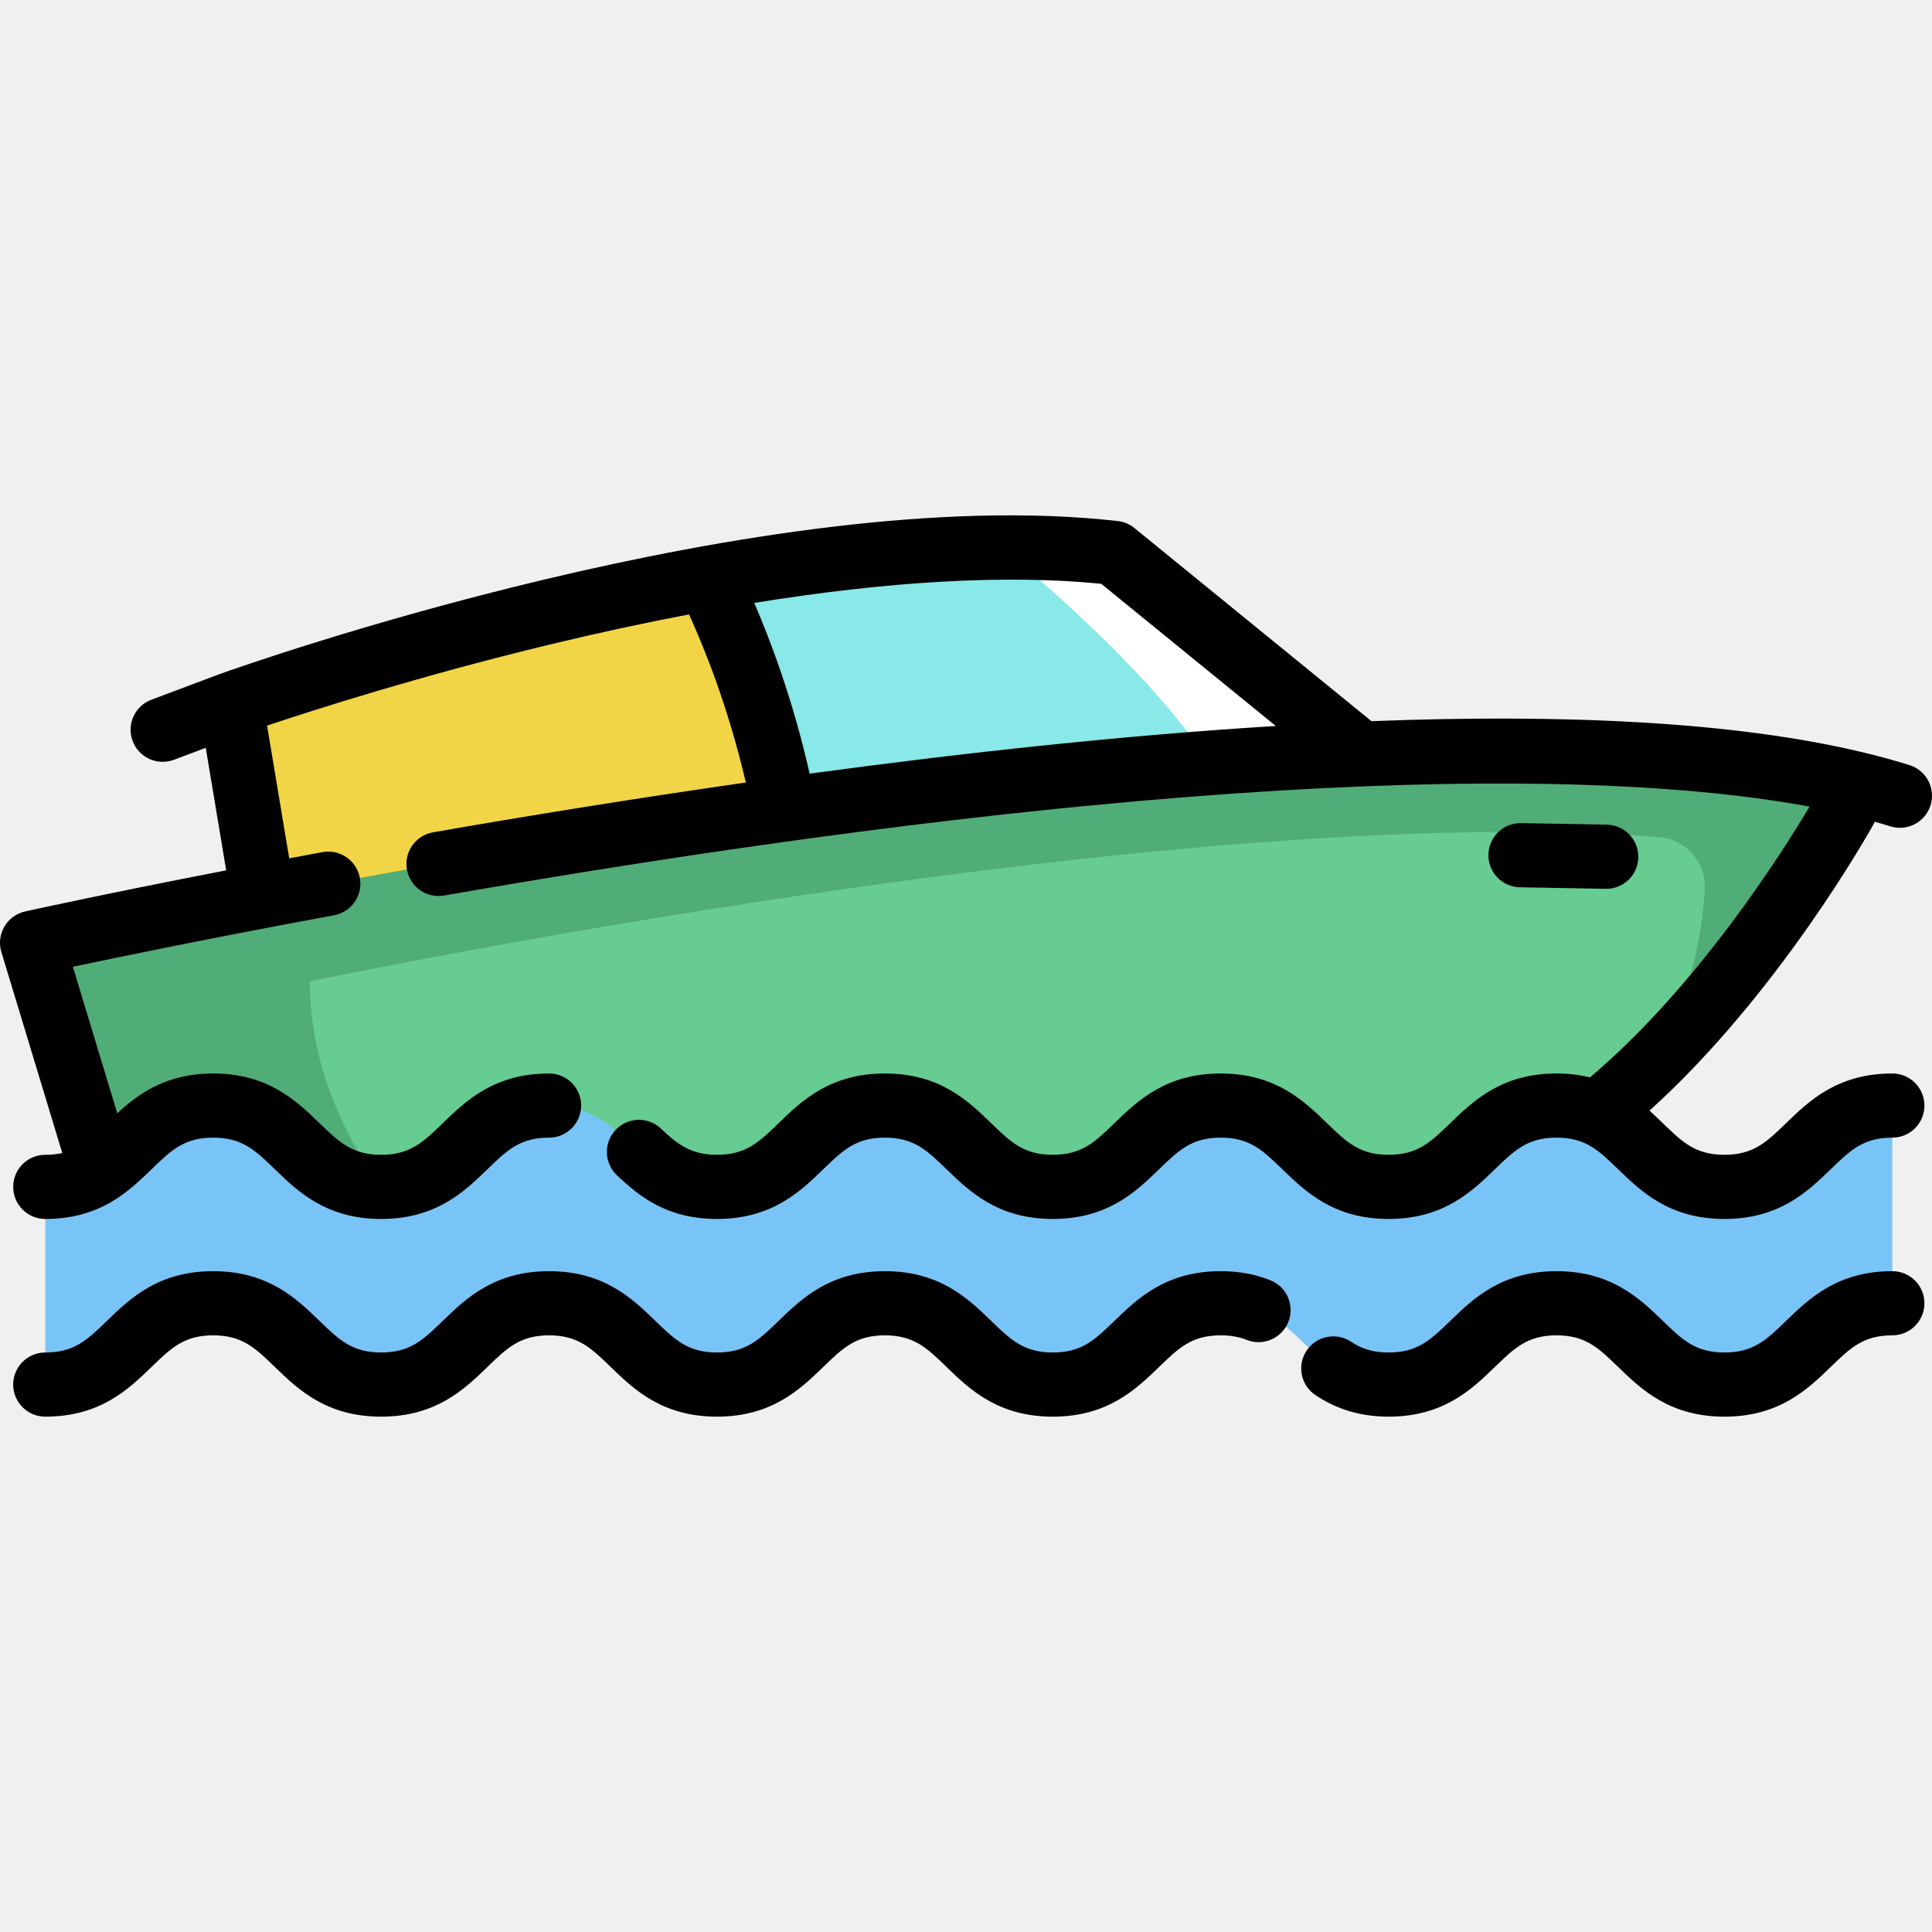
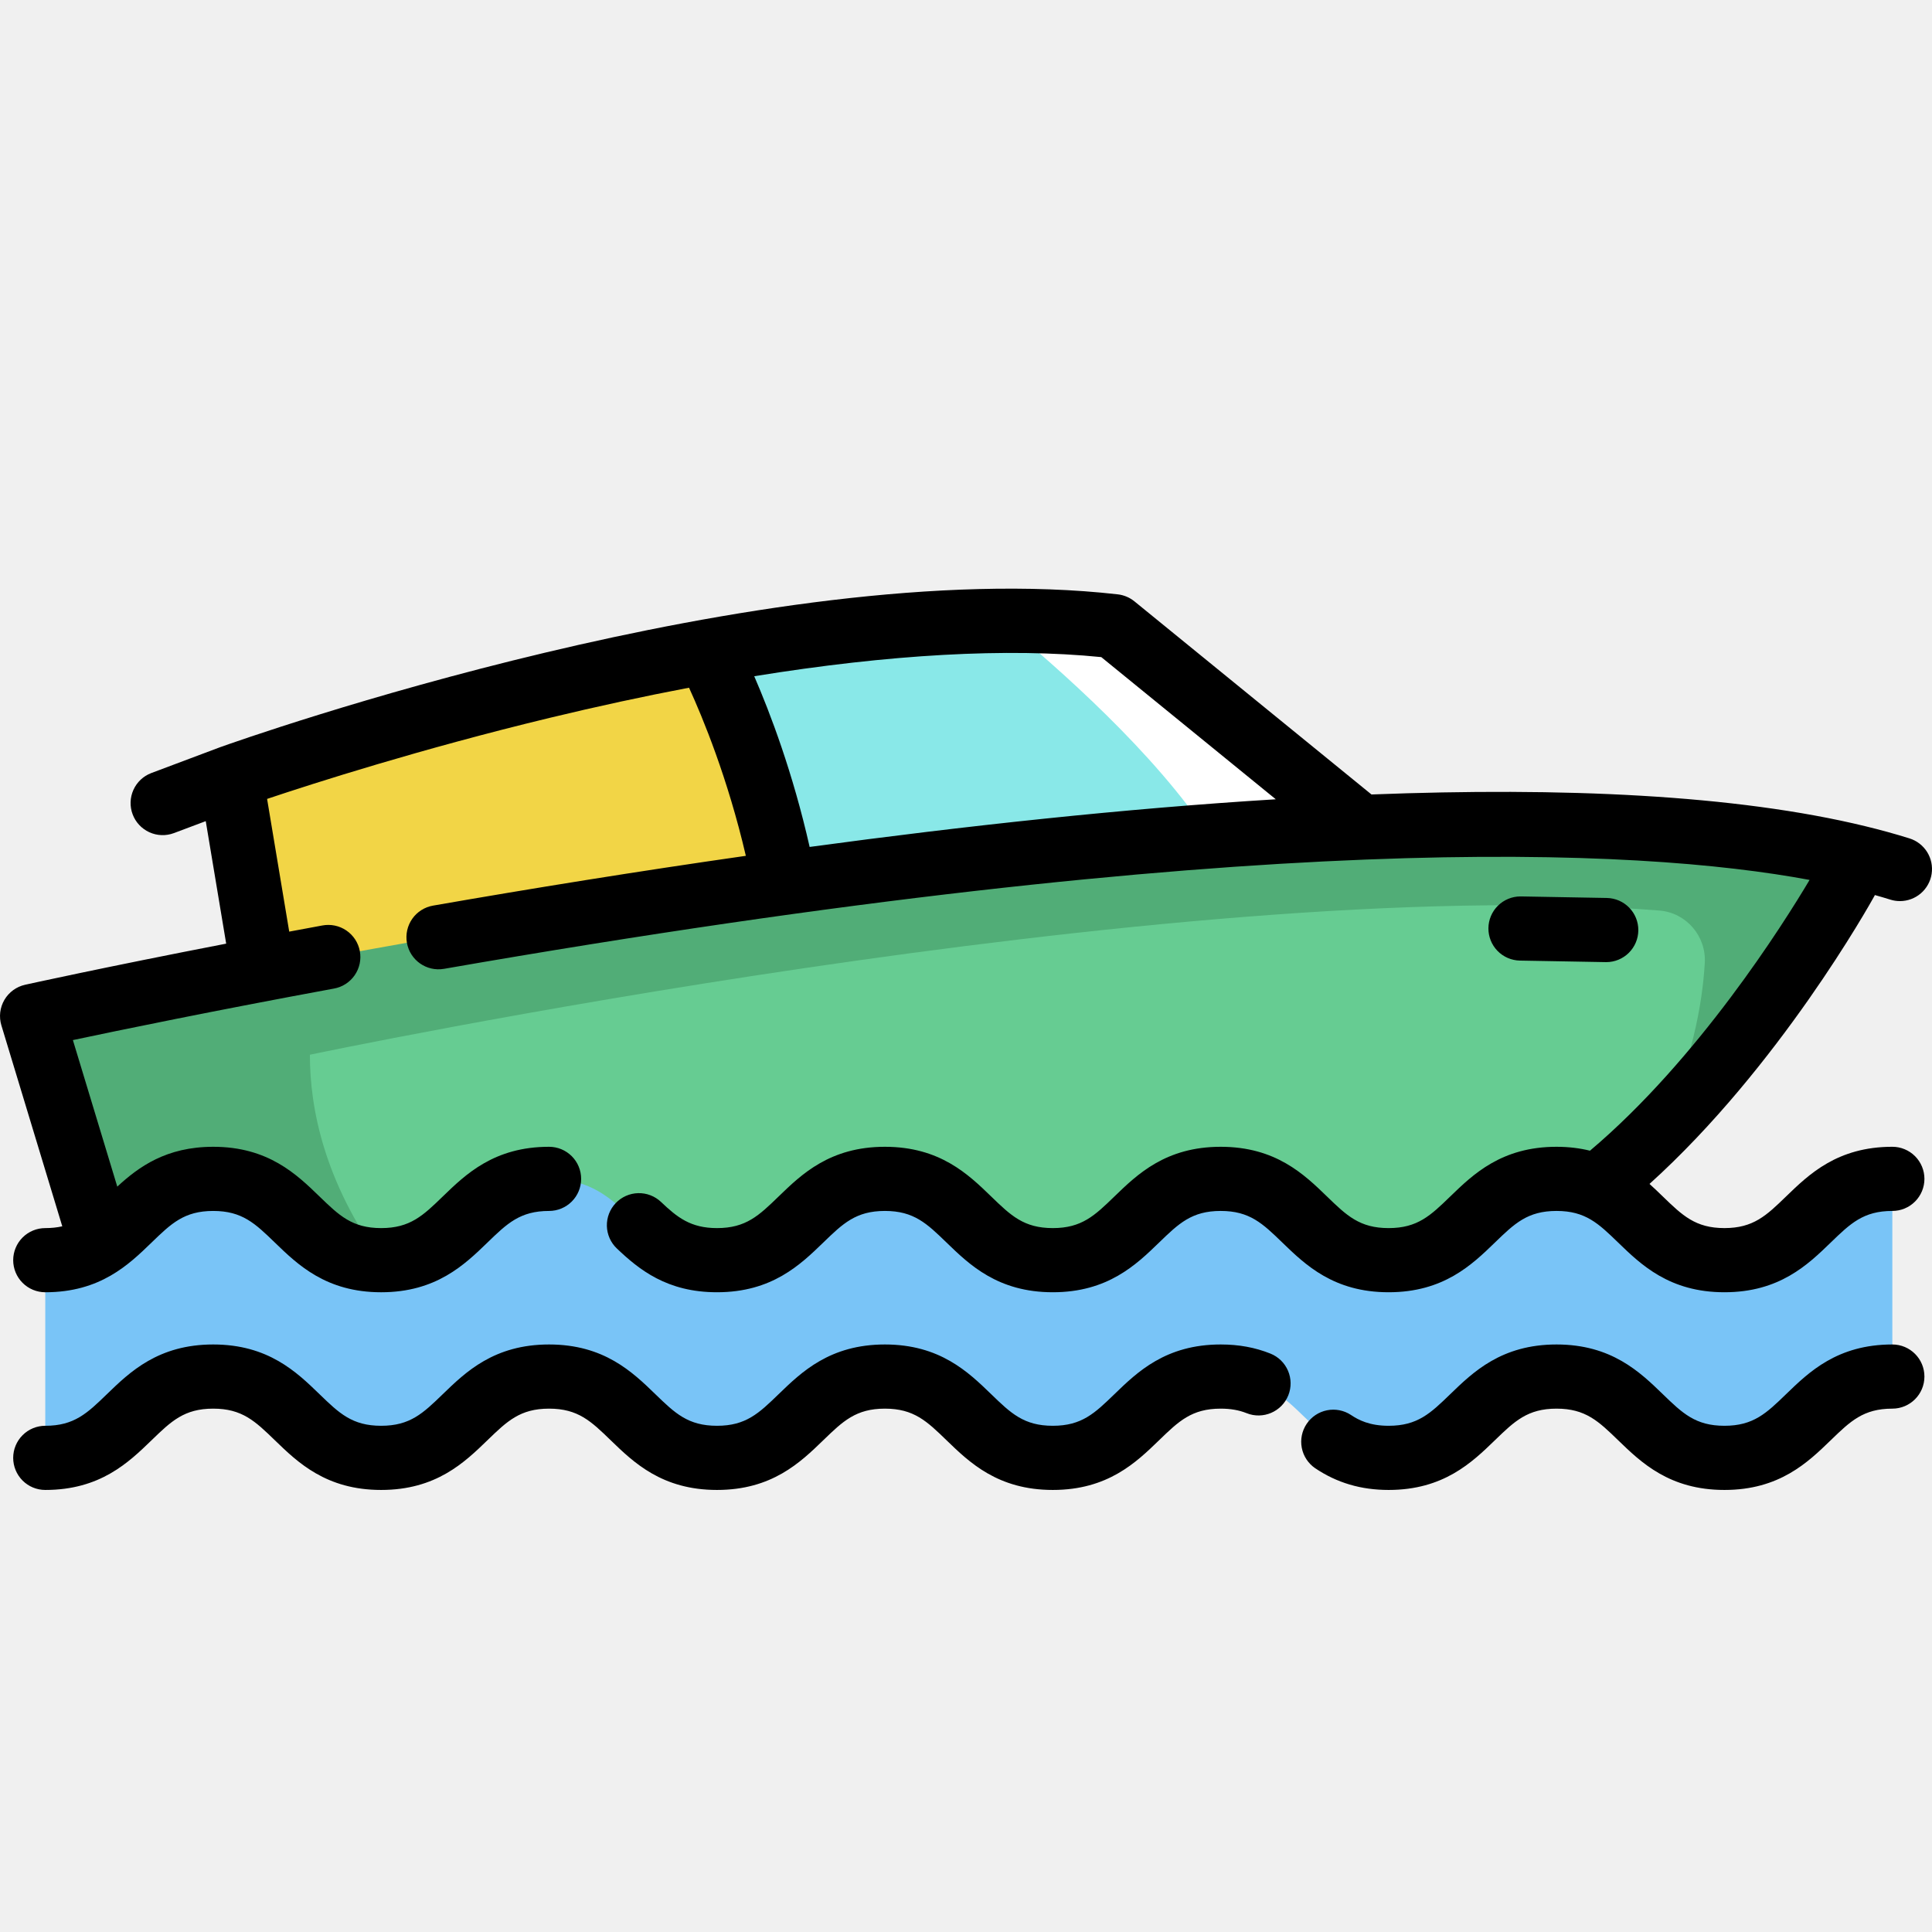
- <svg xmlns="http://www.w3.org/2000/svg" viewBox="0 0 512 512" style="enable-background:new 0 0 512 512" xml:space="preserve">
-   <path style="fill:#66cc92" d="m492.353 207.798-3.106 6.2s-3.106 5.622-8.649 14.237h-.011c-8.558 13.296-22.92 33.723-40.649 51.633-5.305 5.373-10.927 10.519-16.788 15.189l-33.78 38.336h-66.879l-213.106 3.401-10.916-3.514-71.684-23.1-18.284-60.339s20.46-4.545 53.435-10.927c7.674-1.485 16.04-3.061 24.983-4.716 97.246-17.933 262.981-43.551 367.947-32.601 13.615 1.418 26.197 3.458 37.487 6.201z" />
-   <path style="fill:#f2d546" d="m69.69 237.44-8.479-50.851s141.273-50.601 234.053-40.059l65.383 53.265" />
-   <path style="fill:#89e8e8" d="M360.647 199.797c-13.149.555-26.57 1.36-40.127 2.392-37.475 2.823-76.004 7.277-112.64 12.367-6.937-36.103-20.46-61.279-20.46-61.279 25.788-4.659 52.744-7.969 77.874-8.173 10.372-.091 20.426.34 29.971 1.428l65.382 53.265z" />
-   <path style="fill:#fff" d="M360.647 199.797c-13.149.555-26.57 1.36-40.127 2.392-14.373-21.957-40.003-44.616-55.226-57.085 10.372-.091 20.426.34 29.971 1.428l65.382 53.265z" />
-   <path style="fill:#51ad77" d="M86.92 234.199c-3.904.72-7.685 1.426-11.36 2.119-4.745.892-9.297 1.759-13.623 2.597l.003.003c-32.975 6.375-53.439 10.924-53.439 10.924l18.284 60.338 71.685 23.102c6.439-4.92 8.059-11.063 2.539-18.749-14.988-20.861-18.9-40.053-18.886-54.445l.001.001s229.984-48.415 357.622-38.213c7.134.57 12.468 6.789 12.04 13.933-.663 11.077-3.439 26.493-11.849 44.06 17.729-17.91 32.091-38.336 40.649-51.633h.011c5.543-8.615 8.649-14.237 8.649-14.237l3.106-6.2c-98.311-23.917-295.581 6.144-405.432 26.4z" />
-   <path style="fill:#79c4f7" d="M501.49 345.376c-22.248 0-22.248 21.549-44.496 21.549-22.249 0-22.249-21.549-44.498-21.549s-22.249 21.549-44.499 21.549c-22.249 0-22.249-21.549-44.498-21.549-22.247 0-22.247 21.549-44.493 21.549-22.249 0-22.249-21.549-44.498-21.549s-22.249 21.549-44.499 21.549-22.25-21.549-44.501-21.549-22.25 21.549-44.499 21.549c-22.253 0-22.253-21.549-44.506-21.549s-22.253 21.549-44.506 21.549v-52.393c22.253 0 22.253-21.549 44.506-21.549s22.253 21.549 44.506 21.549c22.25 0 22.25-21.549 44.499-21.549 22.25 0 22.25 21.549 44.501 21.549 22.249 0 22.249-21.549 44.499-21.549 22.249 0 22.249 21.549 44.498 21.549 22.247 0 22.247-21.549 44.493-21.549 22.249 0 22.249 21.549 44.498 21.549s22.249-21.549 44.499-21.549c22.249 0 22.249 21.549 44.498 21.549 22.248 0 22.248-21.549 44.496-21.549" />
-   <path d="m425.546 235.547.156.001a8.502 8.502 0 0 0 .15-17.002l-22.781-.409-.156-.001a8.502 8.502 0 0 0-.15 17.002l22.781.409zM501.49 336.875c-14.567 0-22.105 7.301-28.163 13.169-5.21 5.045-8.652 8.379-16.333 8.379-7.682 0-11.123-3.334-16.334-8.379-6.059-5.867-13.598-13.169-28.165-13.169s-22.106 7.301-28.164 13.168c-5.211 5.047-8.652 8.38-16.334 8.38-5.062 0-7.995-1.534-9.984-2.87a8.502 8.502 0 0 0-9.482 14.114c5.769 3.876 12.136 5.76 19.466 5.76 14.567 0 22.106-7.301 28.164-13.168 5.211-5.047 8.652-8.38 16.334-8.38 7.683 0 11.125 3.334 16.335 8.38 6.059 5.867 13.597 13.168 28.164 13.168 14.567 0 22.105-7.301 28.163-13.169 5.21-5.045 8.652-8.379 16.333-8.379 4.696 0 8.502-3.806 8.502-8.502s-3.806-8.502-8.502-8.502zM336.688 339.294c-4.059-1.628-8.373-2.419-13.19-2.419-14.566 0-22.104 7.302-28.162 13.169-5.21 5.045-8.651 8.379-16.331 8.379-7.682 0-11.123-3.334-16.334-8.379-6.059-5.867-13.598-13.169-28.164-13.169s-22.106 7.301-28.164 13.169c-5.21 5.045-8.652 8.379-16.334 8.379-7.683 0-11.126-3.334-16.337-8.38-6.059-5.867-13.598-13.168-28.165-13.168-14.567 0-22.106 7.301-28.165 13.168-5.21 5.047-8.652 8.38-16.335 8.38-7.684 0-11.128-3.334-16.339-8.38-6.059-5.867-13.599-13.168-28.167-13.168s-22.107 7.301-28.166 13.168c-5.211 5.047-8.655 8.38-16.339 8.38a8.502 8.502 0 0 0 0 17.004c14.568 0 22.109-7.301 28.167-13.168 5.211-5.047 8.653-8.38 16.339-8.38s11.128 3.334 16.339 8.38c6.059 5.867 13.599 13.168 28.167 13.168 14.567 0 22.106-7.301 28.164-13.168 5.21-5.047 8.652-8.38 16.335-8.38 7.683 0 11.125 3.334 16.335 8.38 6.059 5.867 13.598 13.168 28.165 13.168s22.105-7.301 28.164-13.168c5.21-5.047 8.652-8.38 16.335-8.38s11.125 3.334 16.335 8.38c6.059 5.867 13.597 13.168 28.164 13.168 14.566 0 22.103-7.301 28.161-13.169 5.21-5.045 8.651-8.379 16.332-8.379 2.607 0 4.852.392 6.86 1.197 4.354 1.748 9.307-.368 11.055-4.726a8.502 8.502 0 0 0-4.725-11.056z" />
-   <path d="M496.687 218.112c.057-.101.11-.202.161-.305l.017-.034c1.392.393 2.762.796 4.091 1.212a8.492 8.492 0 0 0 2.543.391 8.502 8.502 0 0 0 2.538-16.616 184.04 184.04 0 0 0-11.663-3.218l-.01-.003c-34.44-8.379-80.37-10.37-130.908-8.421l-62.821-51.178a8.506 8.506 0 0 0-4.411-1.856c-93.665-10.645-232.036 38.41-237.879 40.504-.022.008-.041.018-.062.025-.02.008-.041.011-.06.019l-18.137 6.813a8.502 8.502 0 0 0 5.979 15.918l8.461-3.178 5.414 32.466c-32.518 6.293-53.029 10.838-53.281 10.893a8.502 8.502 0 0 0-6.292 10.764l16.136 53.25c-1.342.304-2.817.474-4.505.474a8.502 8.502 0 0 0 0 17.004c14.568 0 22.109-7.301 28.167-13.168 5.211-5.047 8.653-8.38 16.339-8.38s11.128 3.334 16.339 8.38c6.059 5.867 13.599 13.168 28.167 13.168 14.567 0 22.106-7.301 28.164-13.168 5.21-5.047 8.652-8.38 16.335-8.38a8.502 8.502 0 0 0 0-17.004c-14.567 0-22.106 7.301-28.165 13.168-5.21 5.047-8.652 8.38-16.335 8.38-7.684 0-11.128-3.334-16.339-8.38-6.059-5.867-13.599-13.168-28.167-13.168-12.46 0-19.773 5.341-25.421 10.558l-11.767-38.833c12.476-2.647 37.181-7.748 69.148-13.646a8.502 8.502 0 1 0-3.085-16.721c-2.974.549-5.885 1.09-8.732 1.624l-5.865-35.172c12.36-4.146 40.624-13.209 74.842-21.467 12.742-3.075 25.084-5.743 36.977-8.003 3.651 7.974 10.282 24.031 15.057 44.555-28.776 4.115-56.787 8.644-82.905 13.194a8.502 8.502 0 0 0-6.917 9.835c.805 4.626 5.204 7.717 9.835 6.917 214.3-37.331 316.418-32.036 361.887-23.563-6.98 11.737-29.529 47.548-58.195 71.759-2.643-.648-5.567-1.037-8.868-1.037-14.567 0-22.106 7.301-28.164 13.169-5.211 5.045-8.652 8.379-16.334 8.379s-11.123-3.334-16.334-8.379c-6.058-5.867-13.597-13.169-28.164-13.169-14.566 0-22.104 7.302-28.162 13.169-5.21 5.045-8.651 8.379-16.331 8.379-7.682 0-11.123-3.334-16.334-8.379-6.059-5.867-13.598-13.169-28.164-13.169s-22.106 7.301-28.164 13.169c-5.21 5.045-8.652 8.379-16.334 8.379-7.006 0-10.562-2.869-14.821-6.92a8.501 8.501 0 1 0-11.721 12.317c5.901 5.616 13.306 11.606 26.542 11.606 14.567 0 22.105-7.301 28.164-13.168 5.21-5.047 8.652-8.38 16.335-8.38s11.125 3.334 16.335 8.38c6.058 5.867 13.597 13.168 28.164 13.168 14.566 0 22.103-7.301 28.161-13.169 5.21-5.045 8.651-8.379 16.332-8.379 7.682 0 11.123 3.334 16.334 8.379 6.058 5.867 13.597 13.169 28.164 13.169s22.106-7.301 28.164-13.169c5.211-5.045 8.652-8.379 16.334-8.379 7.683 0 11.125 3.334 16.335 8.38 6.059 5.867 13.597 13.168 28.164 13.168 14.567 0 22.105-7.301 28.163-13.169 5.21-5.045 8.652-8.379 16.333-8.379a8.501 8.501 0 0 0 8.502-8.502 8.501 8.501 0 0 0-8.502-8.502c-14.567 0-22.105 7.301-28.163 13.169-5.21 5.045-8.652 8.379-16.333 8.379-7.682 0-11.123-3.334-16.334-8.379-1.113-1.078-2.278-2.205-3.525-3.326 34.346-31.007 58.462-74.242 59.551-76.214zm-282.126-13.09c-4.442-19.679-10.473-35.533-14.683-45.241 35.888-5.815 67.089-7.565 91.972-5.066l46.248 37.677c-40.158 2.466-82.398 7.051-123.537 12.63z" />
+ <svg xmlns="http://www.w3.org/2000/svg" width="256" height="256" viewBox="0 0 256 256" fill="none">
+   <path d="M246.176 113.612L244.623 116.712C244.623 116.712 243.07 119.523 240.299 123.83H240.293C236.014 130.478 228.833 140.692 219.969 149.647C217.316 152.333 214.505 154.906 211.575 157.241L194.685 176.409H161.245L54.693 178.11L49.234 176.353L13.393 164.803L4.25 134.633C4.25 134.633 14.48 132.361 30.968 129.17C34.805 128.427 38.988 127.639 43.459 126.812C92.082 117.845 174.95 105.036 227.433 110.511C234.24 111.22 240.531 112.24 246.176 113.612Z" fill="#66CC92" />
+   <path d="M34.845 128.433L30.605 103.007C30.605 103.007 101.242 77.707 147.632 82.978L180.323 109.61" fill="#F2D546" />
+   <path d="M180.323 109.611C173.749 109.889 167.038 110.291 160.26 110.807C141.522 112.219 122.258 114.446 103.94 116.991C100.471 98.939 93.71 86.352 93.71 86.352C106.604 84.022 120.082 82.367 132.647 82.265C137.833 82.219 142.86 82.435 147.632 82.979L180.323 109.611Z" fill="#89E8E8" />
+   <path d="M180.323 109.611C173.749 109.889 167.038 110.291 160.26 110.807C153.073 99.829 140.258 88.499 132.647 82.265C137.833 82.219 142.86 82.435 147.632 82.979L180.323 109.611Z" fill="white" />
+   <path d="M43.46 126.812C41.508 127.172 39.617 127.525 37.78 127.872C35.407 128.318 33.132 128.751 30.968 129.17L30.97 129.172C14.482 132.359 4.25 134.634 4.25 134.634L13.393 164.803L49.235 176.354C52.455 173.894 53.264 170.822 50.505 166.979C43.011 156.549 41.054 146.953 41.062 139.757L41.062 139.757C41.062 139.757 156.054 115.55 219.873 120.651C223.44 120.936 226.107 124.045 225.893 127.617C225.561 133.156 224.173 140.864 219.968 149.647C228.833 140.692 236.014 130.479 240.293 123.831H240.298C243.07 119.523 244.623 116.712 244.623 116.712L246.176 113.612C197.02 101.654 98.385 116.684 43.46 126.812Z" fill="#51AD77" />
+   <path d="M250.745 182.401C239.621 182.401 239.621 193.175 228.497 193.175C217.373 193.175 217.373 182.401 206.248 182.401C195.124 182.401 195.124 193.175 183.999 193.175C172.874 193.175 172.874 182.401 161.75 182.401C150.626 182.401 150.626 193.175 139.503 193.175C128.379 193.175 128.379 182.401 117.254 182.401C106.13 182.401 106.13 193.175 95.004 193.175C83.879 193.175 83.879 182.401 72.754 182.401C61.629 182.401 61.629 193.175 50.505 193.175C39.378 193.175 39.378 182.401 28.252 182.401C17.125 182.401 17.125 193.175 5.999 193.175V166.979C17.125 166.979 17.125 156.204 28.252 156.204C39.378 156.204 39.378 166.979 50.505 166.979C61.63 166.979 61.63 156.204 72.754 156.204C83.879 156.204 83.879 166.979 95.004 166.979C106.129 166.979 106.129 156.204 117.254 156.204C128.379 156.204 128.379 166.979 139.503 166.979C150.627 166.979 150.627 156.204 161.75 156.204C172.874 156.204 172.874 166.979 183.999 166.979C195.123 166.979 195.123 156.204 206.248 156.204C217.373 156.204 217.373 166.979 228.497 166.979C239.621 166.979 239.621 156.204 250.745 156.204" fill="#79C4F7" />
+   <path d="M212.773 127.486L212.851 127.487C213.969 127.483 215.041 127.038 215.833 126.25C216.626 125.461 217.076 124.392 217.086 123.274C217.096 122.155 216.665 121.078 215.886 120.276C215.108 119.473 214.044 119.01 212.926 118.986L201.536 118.781L201.458 118.781C200.339 118.785 199.268 119.23 198.475 120.018C197.682 120.807 197.232 121.876 197.223 122.994C197.213 124.113 197.644 125.19 198.422 125.992C199.201 126.795 200.265 127.258 201.383 127.282L212.773 127.486ZM250.745 178.15C243.462 178.15 239.693 181.801 236.664 184.735C234.059 187.257 232.338 188.924 228.497 188.924C224.656 188.924 222.936 187.257 220.33 184.735C217.301 181.801 213.531 178.15 206.248 178.15C198.964 178.15 195.195 181.801 192.166 184.734C189.56 187.258 187.84 188.924 183.999 188.924C181.468 188.924 180.001 188.157 179.007 187.489C178.071 186.873 176.929 186.65 175.83 186.871C174.731 187.092 173.764 187.738 173.139 188.668C172.514 189.599 172.281 190.738 172.492 191.839C172.703 192.94 173.341 193.913 174.266 194.546C177.15 196.484 180.334 197.426 183.999 197.426C191.282 197.426 195.052 193.776 198.081 190.842C200.686 188.319 202.407 186.652 206.248 186.652C210.089 186.652 211.81 188.319 214.415 190.842C217.445 193.776 221.214 197.426 228.497 197.426C235.781 197.426 239.55 193.776 242.579 190.842C245.184 188.319 246.905 186.652 250.745 186.652C253.093 186.652 254.996 184.749 254.996 182.401C254.996 180.053 253.093 178.15 250.745 178.15ZM168.344 179.36C166.315 178.546 164.158 178.15 161.749 178.15C154.466 178.15 150.697 181.801 147.668 184.735C145.063 187.257 143.343 188.924 139.503 188.924C135.662 188.924 133.941 187.257 131.336 184.735C128.306 181.801 124.537 178.15 117.254 178.15C109.971 178.15 106.201 181.801 103.172 184.735C100.567 187.257 98.846 188.924 95.005 188.924C91.163 188.924 89.442 187.257 86.836 184.734C83.807 181.801 80.037 178.15 72.754 178.15C65.47 178.15 61.701 181.801 58.671 184.734C56.066 187.258 54.345 188.924 50.504 188.924C46.662 188.924 44.94 187.257 42.334 184.734C39.305 181.801 35.535 178.15 28.251 178.15C20.967 178.15 17.197 181.801 14.168 184.734C11.562 187.258 9.84 188.924 5.998 188.924C4.871 188.924 3.789 189.372 2.992 190.17C2.195 190.967 1.747 192.048 1.747 193.175C1.747 194.303 2.195 195.384 2.992 196.181C3.789 196.979 4.871 197.426 5.998 197.426C13.282 197.426 17.053 193.776 20.082 190.842C22.687 188.319 24.408 186.652 28.251 186.652C32.094 186.652 33.815 188.319 36.421 190.842C39.45 193.776 43.22 197.426 50.504 197.426C57.788 197.426 61.557 193.776 64.586 190.842C67.191 188.319 68.912 186.652 72.754 186.652C76.595 186.652 78.316 188.319 80.921 190.842C83.951 193.776 87.72 197.426 95.004 197.426C102.287 197.426 106.056 193.776 109.086 190.842C111.691 188.319 113.412 186.652 117.253 186.652C121.095 186.652 122.816 188.319 125.421 190.842C128.45 193.776 132.219 197.426 139.503 197.426C146.786 197.426 150.554 193.776 153.583 190.842C156.188 188.319 157.909 186.652 161.749 186.652C163.053 186.652 164.175 186.848 165.179 187.251C167.356 188.125 169.833 187.067 170.707 184.888C171.126 183.842 171.113 182.671 170.67 181.635C170.227 180.598 169.39 179.78 168.344 179.36Z" fill="black" />
+   <path d="M248.344 118.769C248.372 118.718 248.398 118.668 248.424 118.616L248.432 118.599C249.128 118.796 249.813 118.997 250.478 119.205C250.889 119.335 251.318 119.401 251.749 119.401C252.766 119.401 253.748 119.037 254.519 118.375C255.29 117.713 255.798 116.796 255.951 115.792C256.105 114.787 255.893 113.761 255.355 112.899C254.817 112.037 253.988 111.396 253.018 111.093C251.093 110.493 249.148 109.956 247.187 109.484L247.182 109.482C229.962 105.293 206.997 104.297 181.728 105.272L150.318 79.683C149.686 79.169 148.921 78.847 148.112 78.755C101.279 73.433 32.094 97.96 29.172 99.007C29.162 99.011 29.152 99.016 29.142 99.019C29.131 99.023 29.121 99.025 29.111 99.029L20.043 102.435C18.992 102.835 18.142 103.635 17.68 104.66C17.217 105.685 17.179 106.851 17.575 107.904C17.97 108.956 18.766 109.809 19.789 110.276C20.812 110.743 21.978 110.786 23.032 110.394L27.263 108.805L29.97 125.038C13.711 128.185 3.456 130.457 3.33 130.485C2.758 130.612 2.219 130.856 1.747 131.2C1.274 131.545 0.877 131.984 0.582 132.489C0.287 132.995 0.099 133.555 0.03 134.137C-0.038 134.718 0.014 135.307 0.184 135.867L8.252 162.492C7.581 162.644 6.843 162.729 5.999 162.729C4.872 162.729 3.79 163.177 2.993 163.974C2.196 164.771 1.748 165.853 1.748 166.98C1.748 168.107 2.196 169.189 2.993 169.986C3.79 170.783 4.872 171.231 5.999 171.231C13.283 171.231 17.053 167.58 20.082 164.647C22.688 162.123 24.409 160.457 28.252 160.457C32.095 160.457 33.816 162.124 36.422 164.647C39.451 167.58 43.221 171.231 50.505 171.231C57.788 171.231 61.558 167.58 64.587 164.647C67.192 162.123 68.913 160.457 72.754 160.457C73.882 160.457 74.963 160.009 75.76 159.212C76.558 158.415 77.005 157.333 77.005 156.206C77.005 155.079 76.558 153.997 75.76 153.2C74.963 152.403 73.882 151.955 72.754 151.955C65.471 151.955 61.702 155.605 58.672 158.539C56.067 161.062 54.346 162.729 50.505 162.729C46.663 162.729 44.941 161.062 42.335 158.539C39.306 155.605 35.535 151.955 28.252 151.955C22.021 151.955 18.365 154.625 15.541 157.234L9.658 137.817C15.896 136.494 28.248 133.943 44.231 130.994C44.785 130.898 45.314 130.693 45.787 130.39C46.261 130.088 46.67 129.695 46.99 129.234C47.311 128.773 47.537 128.253 47.656 127.704C47.774 127.155 47.783 126.588 47.681 126.035C47.579 125.483 47.369 124.956 47.062 124.486C46.755 124.015 46.358 123.61 45.894 123.294C45.43 122.977 44.908 122.756 44.358 122.643C43.807 122.53 43.24 122.527 42.689 122.634C41.202 122.908 39.746 123.179 38.323 123.446L35.391 105.86C41.571 103.787 55.703 99.255 72.811 95.126C79.183 93.589 85.353 92.255 91.3 91.125C93.126 95.112 96.441 103.14 98.829 113.402C84.441 115.46 70.435 117.724 57.376 119.999C56.826 120.095 56.3 120.298 55.829 120.597C55.357 120.896 54.949 121.285 54.628 121.742C54.307 122.199 54.079 122.714 53.957 123.259C53.835 123.804 53.822 124.367 53.917 124.917C54.32 127.23 56.52 128.775 58.835 128.375C165.985 109.71 217.044 112.357 239.779 116.594C236.289 122.462 225.014 140.368 210.681 152.473C209.359 152.149 207.897 151.955 206.247 151.955C198.963 151.955 195.194 155.605 192.165 158.539C189.559 161.062 187.839 162.729 183.998 162.729C180.157 162.729 178.436 161.062 175.831 158.539C172.802 155.606 169.032 151.955 161.749 151.955C154.466 151.955 150.697 155.606 147.668 158.539C145.063 161.062 143.343 162.729 139.503 162.729C135.662 162.729 133.941 161.062 131.335 158.539C128.306 155.606 124.537 151.955 117.254 151.955C109.971 151.955 106.201 155.605 103.172 158.539C100.567 161.062 98.846 162.729 95.004 162.729C91.501 162.729 89.724 161.294 87.594 159.269C87.19 158.884 86.713 158.583 86.193 158.382C85.672 158.181 85.116 158.085 84.558 158.099C84 158.113 83.451 158.236 82.94 158.463C82.43 158.689 81.969 159.014 81.585 159.418C81.2 159.822 80.898 160.299 80.698 160.819C80.497 161.34 80.401 161.896 80.414 162.454C80.428 163.012 80.552 163.561 80.778 164.072C81.004 164.582 81.329 165.043 81.734 165.427C84.684 168.235 88.386 171.23 95.004 171.23C102.288 171.23 106.057 167.58 109.087 164.646C111.692 162.123 113.413 160.456 117.254 160.456C121.096 160.456 122.817 162.123 125.422 164.646C128.451 167.58 132.22 171.23 139.503 171.23C146.786 171.23 150.555 167.58 153.584 164.646C156.189 162.123 157.909 160.456 161.75 160.456C165.591 160.456 167.312 162.123 169.917 164.646C172.946 167.579 176.715 171.23 183.999 171.23C191.282 171.23 195.052 167.58 198.081 164.646C200.686 162.123 202.407 160.456 206.248 160.456C210.09 160.456 211.81 162.123 214.415 164.646C217.445 167.58 221.214 171.23 228.497 171.23C235.781 171.23 239.55 167.58 242.579 164.646C245.184 162.123 246.905 160.456 250.745 160.456C251.304 160.457 251.857 160.347 252.372 160.133C252.888 159.919 253.357 159.606 253.752 159.212C254.146 158.817 254.459 158.348 254.673 157.832C254.887 157.317 254.997 156.764 254.997 156.205C254.997 155.647 254.887 155.094 254.673 154.579C254.459 154.063 254.146 153.594 253.752 153.199C253.357 152.805 252.888 152.492 252.372 152.278C251.857 152.064 251.304 151.954 250.745 151.954C243.462 151.954 239.693 155.605 236.664 158.539C234.059 161.061 232.338 162.728 228.497 162.728C224.656 162.728 222.936 161.061 220.331 158.539C219.774 158 219.191 157.436 218.568 156.876C235.741 141.372 247.799 119.755 248.344 118.769ZM107.281 112.224C105.06 102.384 102.044 94.457 99.939 89.603C117.883 86.696 133.484 85.821 145.925 87.07L169.049 105.909C148.97 107.142 127.85 109.434 107.281 112.224Z" fill="black" />
</svg>
